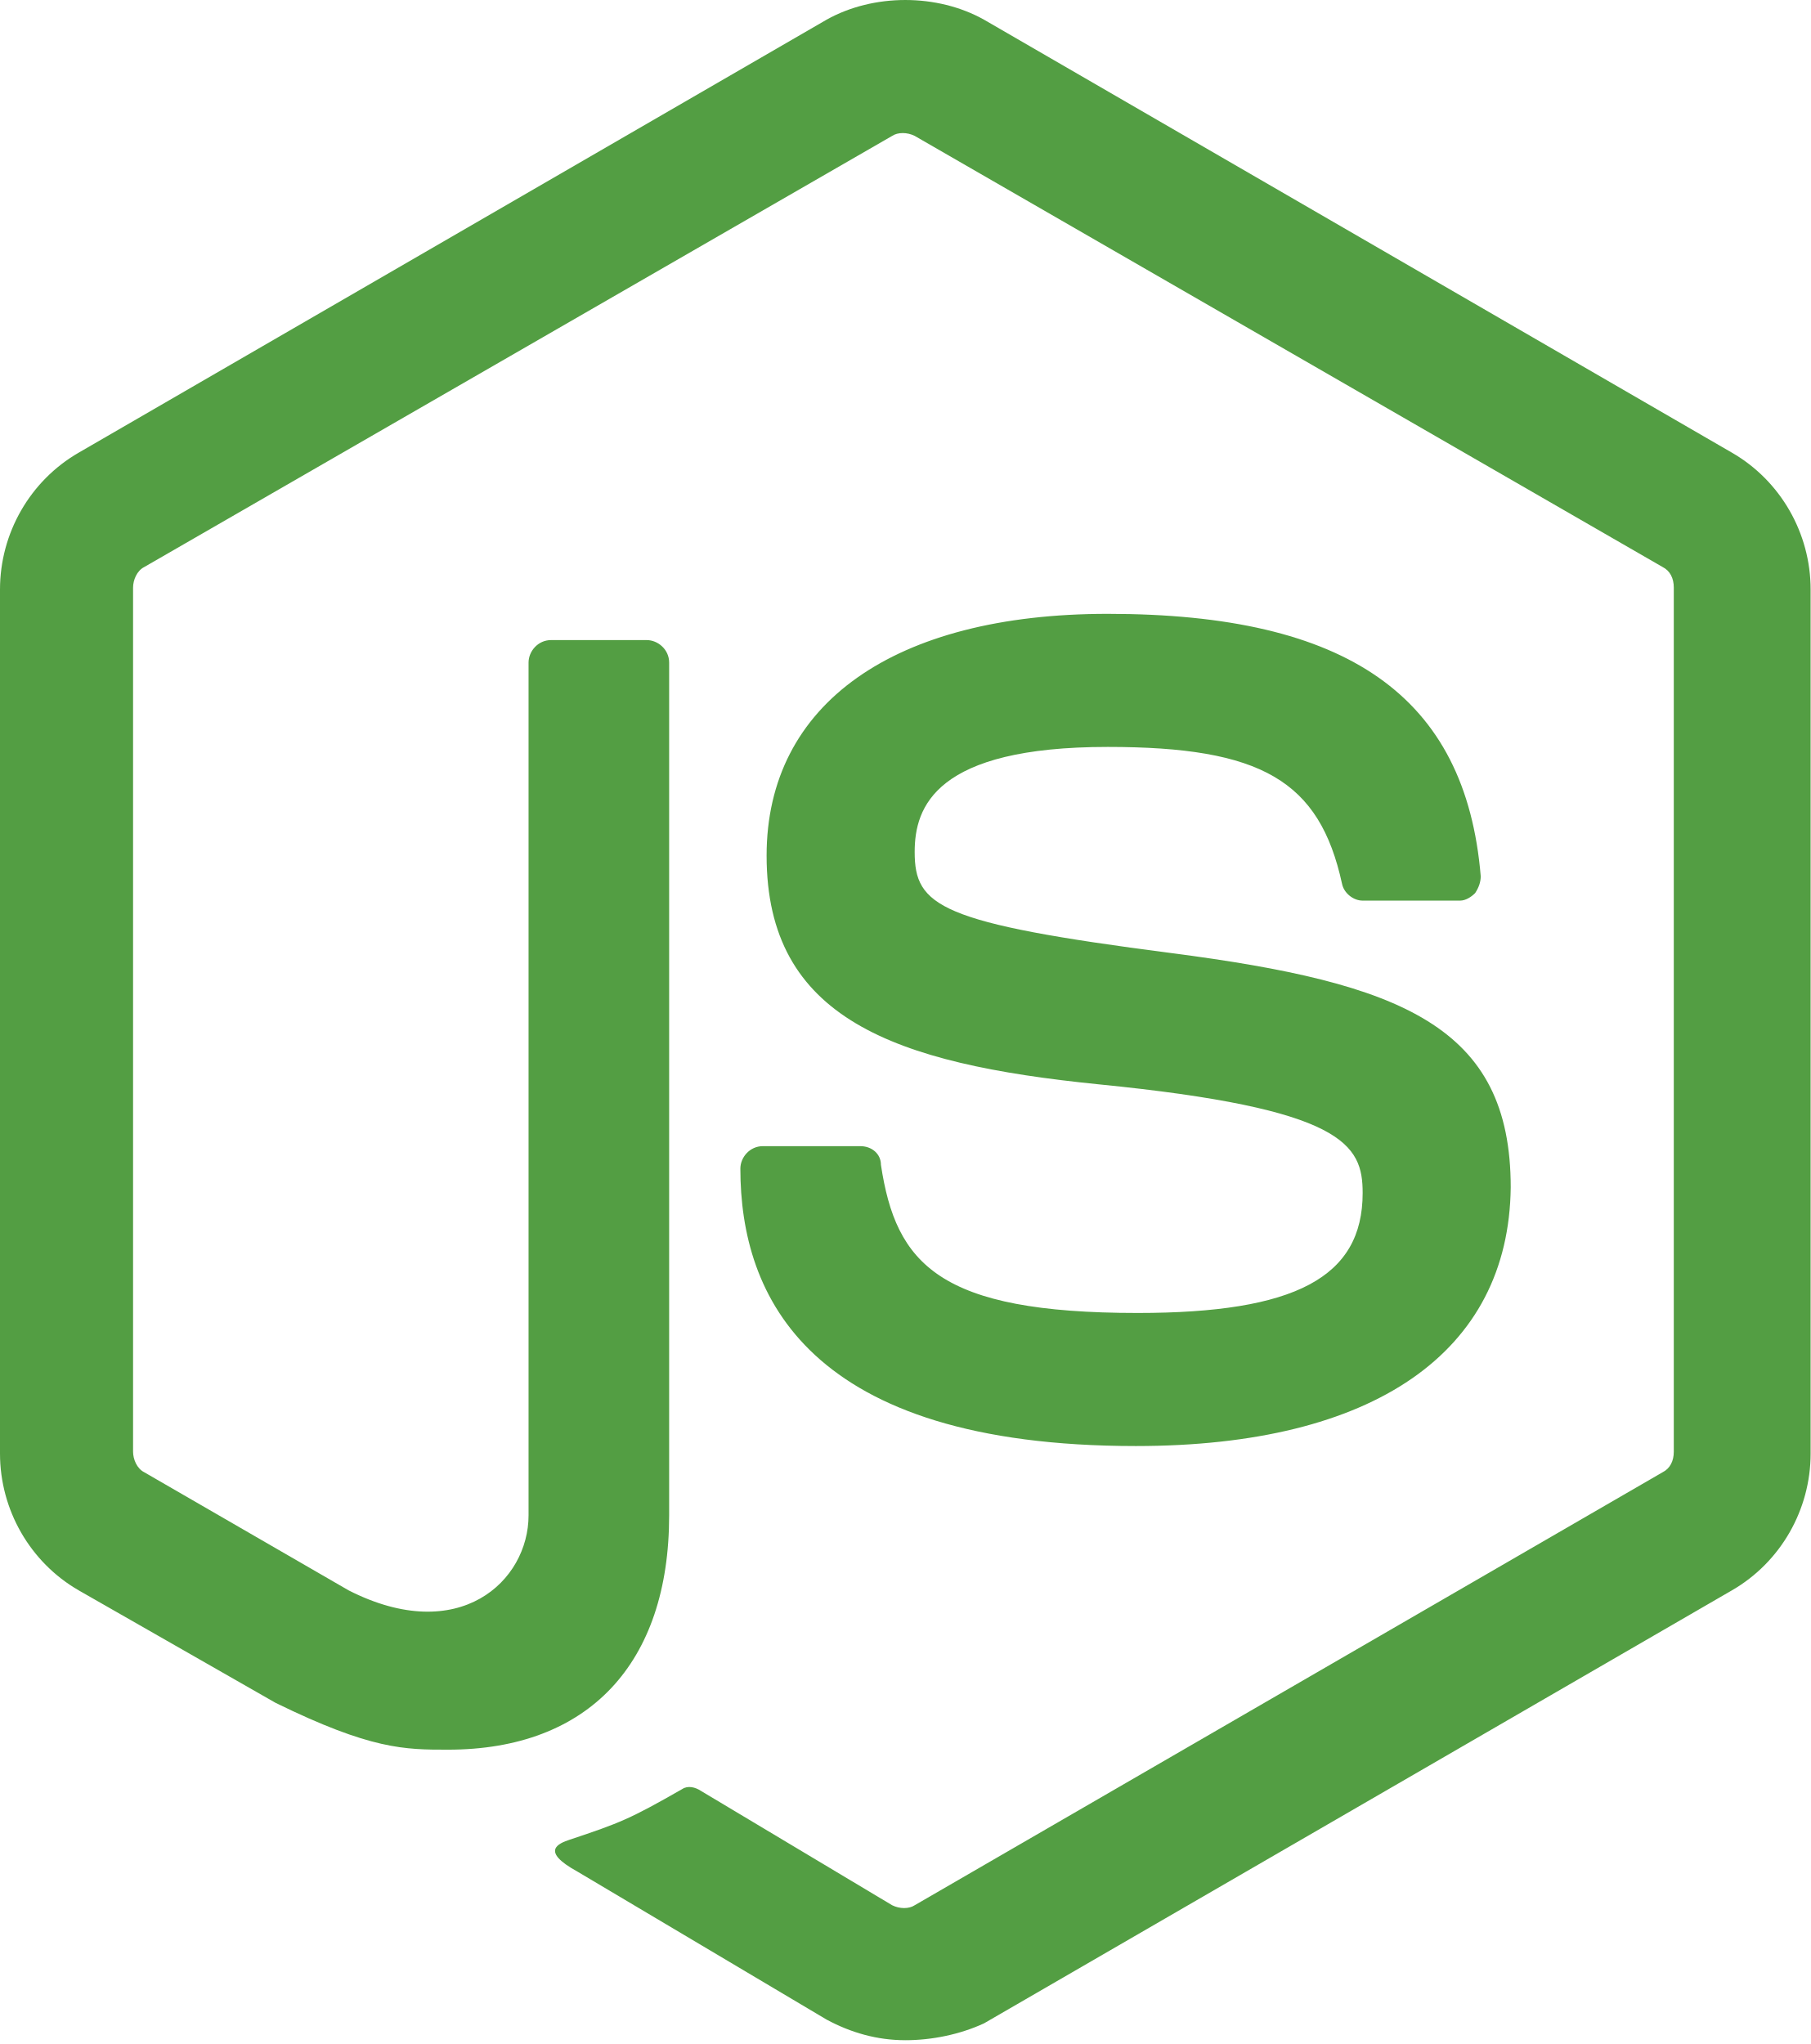
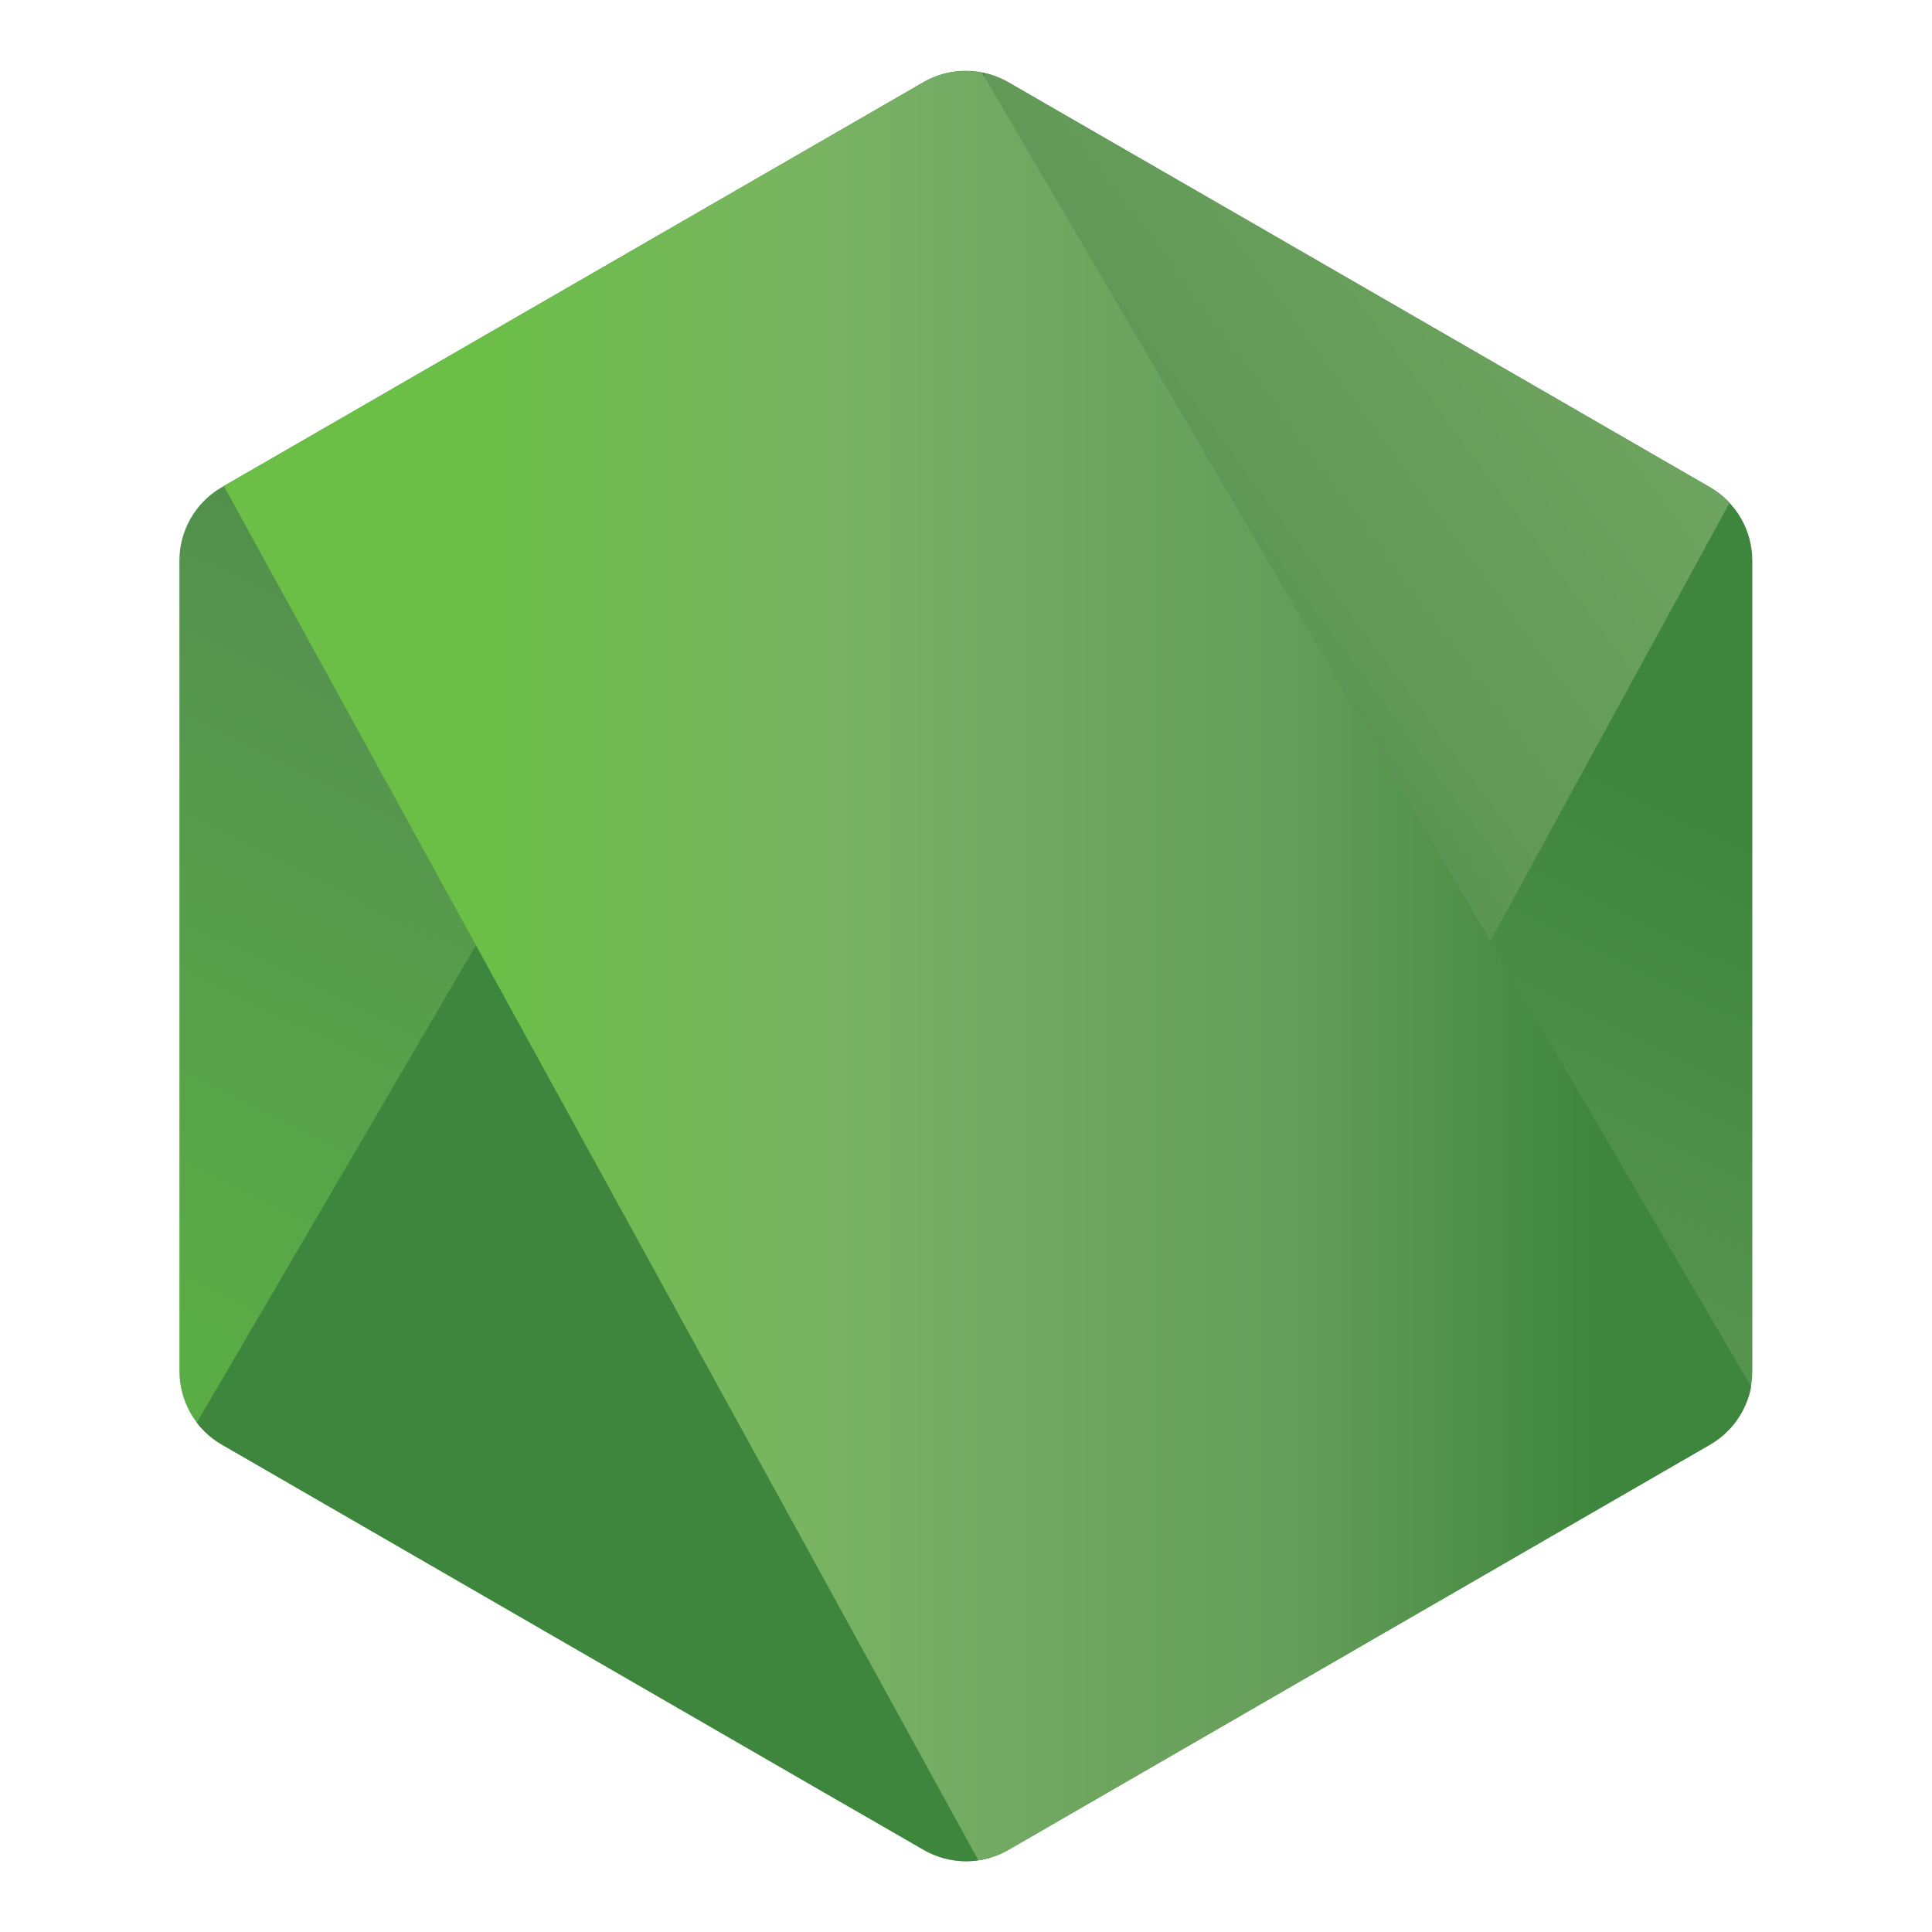
- <svg xmlns="http://www.w3.org/2000/svg" width="256" height="289" preserveAspectRatio="xMidYMid">
-   <path d="M128 288.464c-3.975 0-7.685-1.06-11.13-2.915l-35.247-20.936c-5.3-2.915-2.65-3.975-1.06-4.505 7.155-2.385 8.48-2.915 15.9-7.156.796-.53 1.856-.265 2.65.265l27.032 16.166c1.06.53 2.385.53 3.18 0l105.74-61.217c1.06-.53 1.59-1.59 1.59-2.915V83.08c0-1.325-.53-2.385-1.59-2.915l-105.74-60.953c-1.06-.53-2.385-.53-3.18 0L20.405 80.166c-1.06.53-1.59 1.855-1.59 2.915v122.17c0 1.06.53 2.385 1.59 2.915l28.887 16.695c15.636 7.95 25.44-1.325 25.44-10.6V93.68c0-1.59 1.326-3.18 3.181-3.18h13.516c1.59 0 3.18 1.325 3.18 3.18v120.58c0 20.936-11.396 33.126-31.272 33.126-6.095 0-10.865 0-24.38-6.625l-27.827-15.9C4.24 220.885 0 213.465 0 205.515V83.346C0 75.396 4.24 67.976 11.13 64L116.87 2.783c6.625-3.71 15.635-3.71 22.26 0L244.87 64C251.76 67.975 256 75.395 256 83.346v122.17c0 7.95-4.24 15.37-11.13 19.345L139.13 286.08c-3.445 1.59-7.42 2.385-11.13 2.385Zm32.596-84.009c-46.377 0-55.917-21.2-55.917-39.221 0-1.59 1.325-3.18 3.18-3.18h13.78c1.59 0 2.916 1.06 2.916 2.65 2.12 14.045 8.215 20.936 36.306 20.936 22.261 0 31.802-5.035 31.802-16.96 0-6.891-2.65-11.926-37.367-15.372-28.886-2.915-46.907-9.275-46.907-32.33 0-21.467 18.02-34.187 48.232-34.187 33.921 0 50.617 11.66 52.737 37.101 0 .795-.265 1.59-.795 2.385-.53.53-1.325 1.06-2.12 1.06h-13.78c-1.326 0-2.65-1.06-2.916-2.385-3.18-14.575-11.395-19.345-33.126-19.345-24.38 0-27.296 8.48-27.296 14.84 0 7.686 3.445 10.07 36.306 14.31 32.597 4.24 47.967 10.336 47.967 33.127-.265 23.321-19.345 36.571-53.002 36.571Z" fill="#539E43" />
+ <svg xmlns="http://www.w3.org/2000/svg" width="800px" height="800px" viewBox="-3.8 -1.5 40.921 40.921">
+   <defs>
+     <linearGradient id="b" x1="271.97" x2="211.104" y1="217.606" y2="341.772" gradientUnits="userSpaceOnUse">
+       <stop offset=".3" stop-color="#3e863d" />
+       <stop offset=".5" stop-color="#55934f" />
+       <stop offset=".8" stop-color="#5aad45" />
+     </linearGradient>
+     <linearGradient id="d" x1="186.484" x2="297.349" y1="321.381" y2="239.465" gradientUnits="userSpaceOnUse">
+       <stop offset=".57" stop-color="#3e863d" />
+       <stop offset=".72" stop-color="#619857" />
+       <stop offset="1" stop-color="#76ac64" />
+     </linearGradient>
+     <linearGradient id="f" x1="197.051" x2="288.72" y1="279.652" y2="279.652" gradientUnits="userSpaceOnUse">
+       <stop offset=".16" stop-color="#6bbf47" />
+       <stop offset=".38" stop-color="#79b461" />
+       <stop offset=".47" stop-color="#75ac64" />
+       <stop offset=".7" stop-color="#659e5a" />
+       <stop offset=".9" stop-color="#3e863d" />
+     </linearGradient>
+     <clipPath id="a">
+       <path d="m239.03 226.605-42.13 24.317a5.085 5.085 0 0 0-2.546 4.406v48.668c0 1.817.968 3.496 2.546 4.406l42.133 24.336a5.1 5.1 0 0 0 5.09 0l42.126-24.336a5.096 5.096 0 0 0 2.54-4.406v-48.668c0-1.816-.97-3.496-2.55-4.406l-42.12-24.317a5.123 5.123 0 0 0-5.1 0" />
+     </clipPath>
+     <clipPath id="c">
+       <path d="M195.398 307.086c.403.523.907.976 1.5 1.316l36.14 20.875 6.02 3.46c.9.52 1.926.74 2.934.665.336-.027.672-.09 1-.183l44.434-81.36c-.34-.37-.738-.68-1.184-.94l-27.586-15.93-14.582-8.39a5.318 5.318 0 0 0-1.32-.53zm0 0" />
+     </clipPath>
+     <clipPath id="e">
+       <path d="M241.066 225.953a5.14 5.14 0 0 0-2.035.652l-42.01 24.247 45.3 82.51c.63-.09 1.25-.3 1.81-.624l42.13-24.336a5.105 5.105 0 0 0 2.46-3.476l-46.18-78.89a5.29 5.29 0 0 0-1.03-.102l-.42.02" />
+     </clipPath>
+   </defs>
+   <g clip-path="url(#a)" transform="translate(-68.564 -79.701) scale(.35278)">
+     <path fill="url(#b)" d="m331.363 246.793-118.715-58.19-60.87 124.174L270.49 370.97zm0 0" />
+   </g>
+   <g clip-path="url(#c)" transform="translate(-68.564 -79.701) scale(.35278)">
+     <path fill="url(#d)" d="m144.07 264.004 83.825 113.453 110.86-81.906-83.83-113.45zm0 0" />
+   </g>
+   <g clip-path="url(#e)" transform="translate(-68.564 -79.701) scale(.35278)">
+     <path fill="url(#f)" d="M197.02 225.934v107.43h91.683v-107.43zm0 0" />
+   </g>
</svg>
